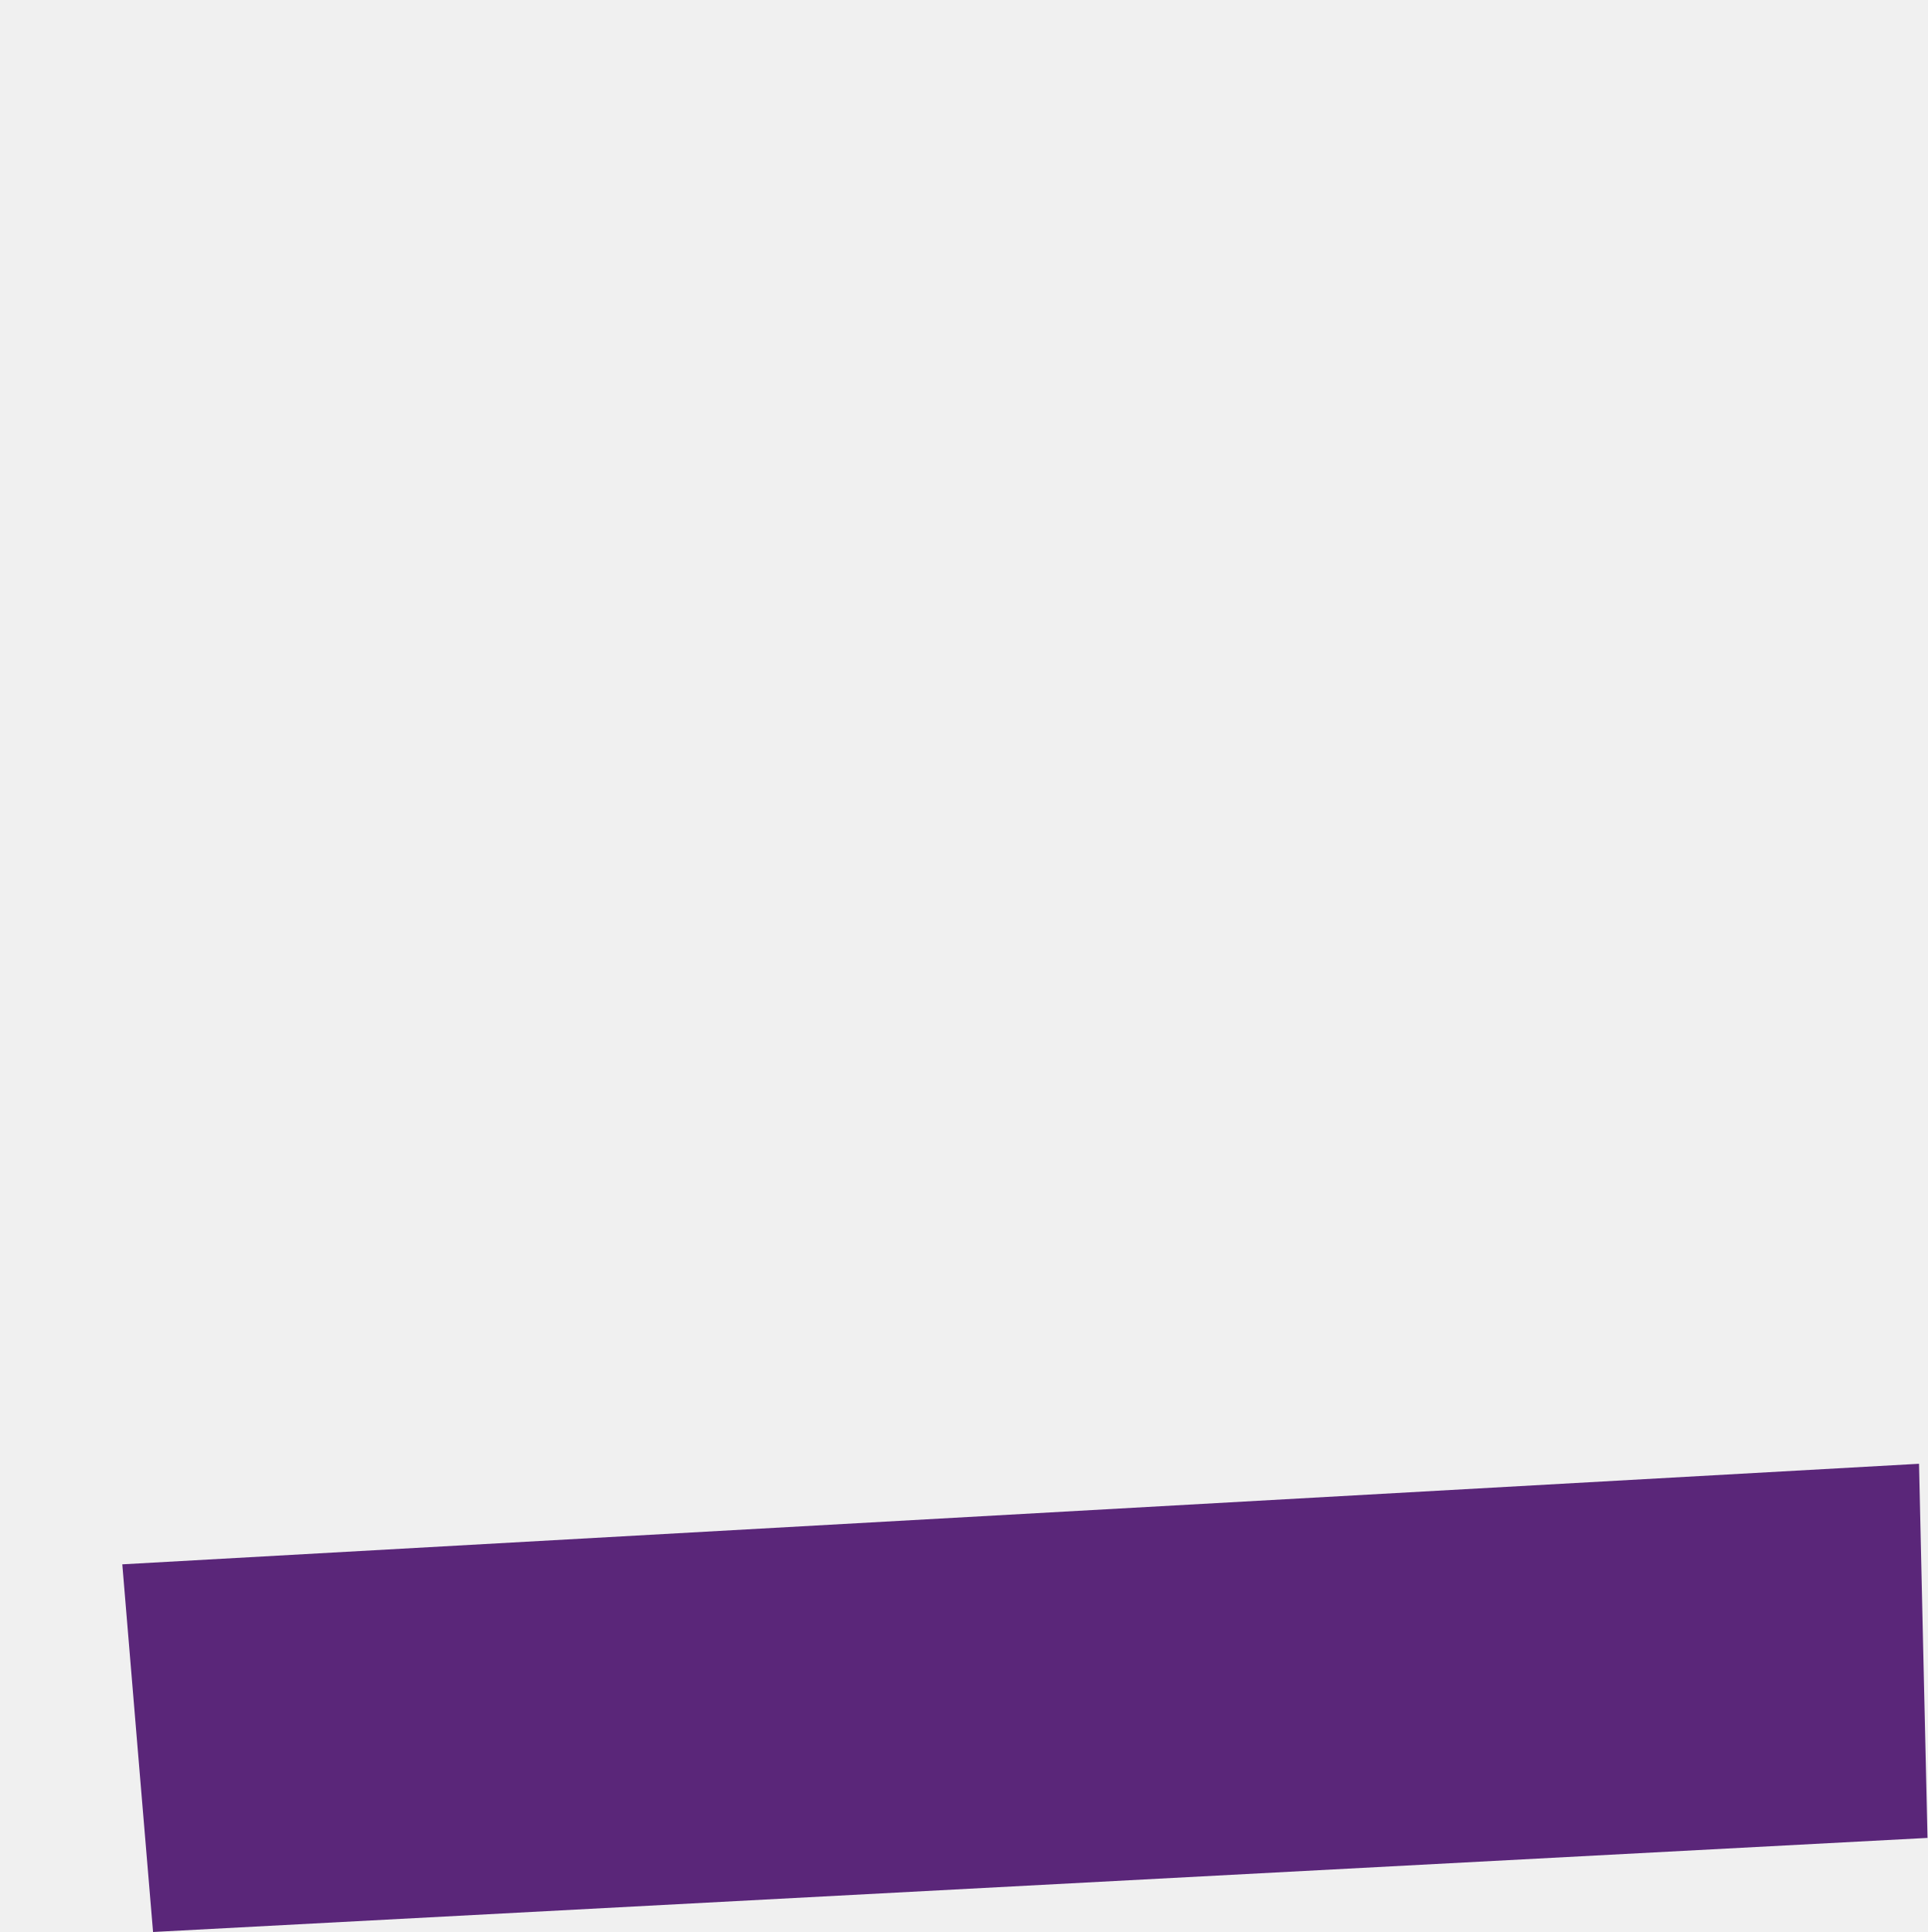
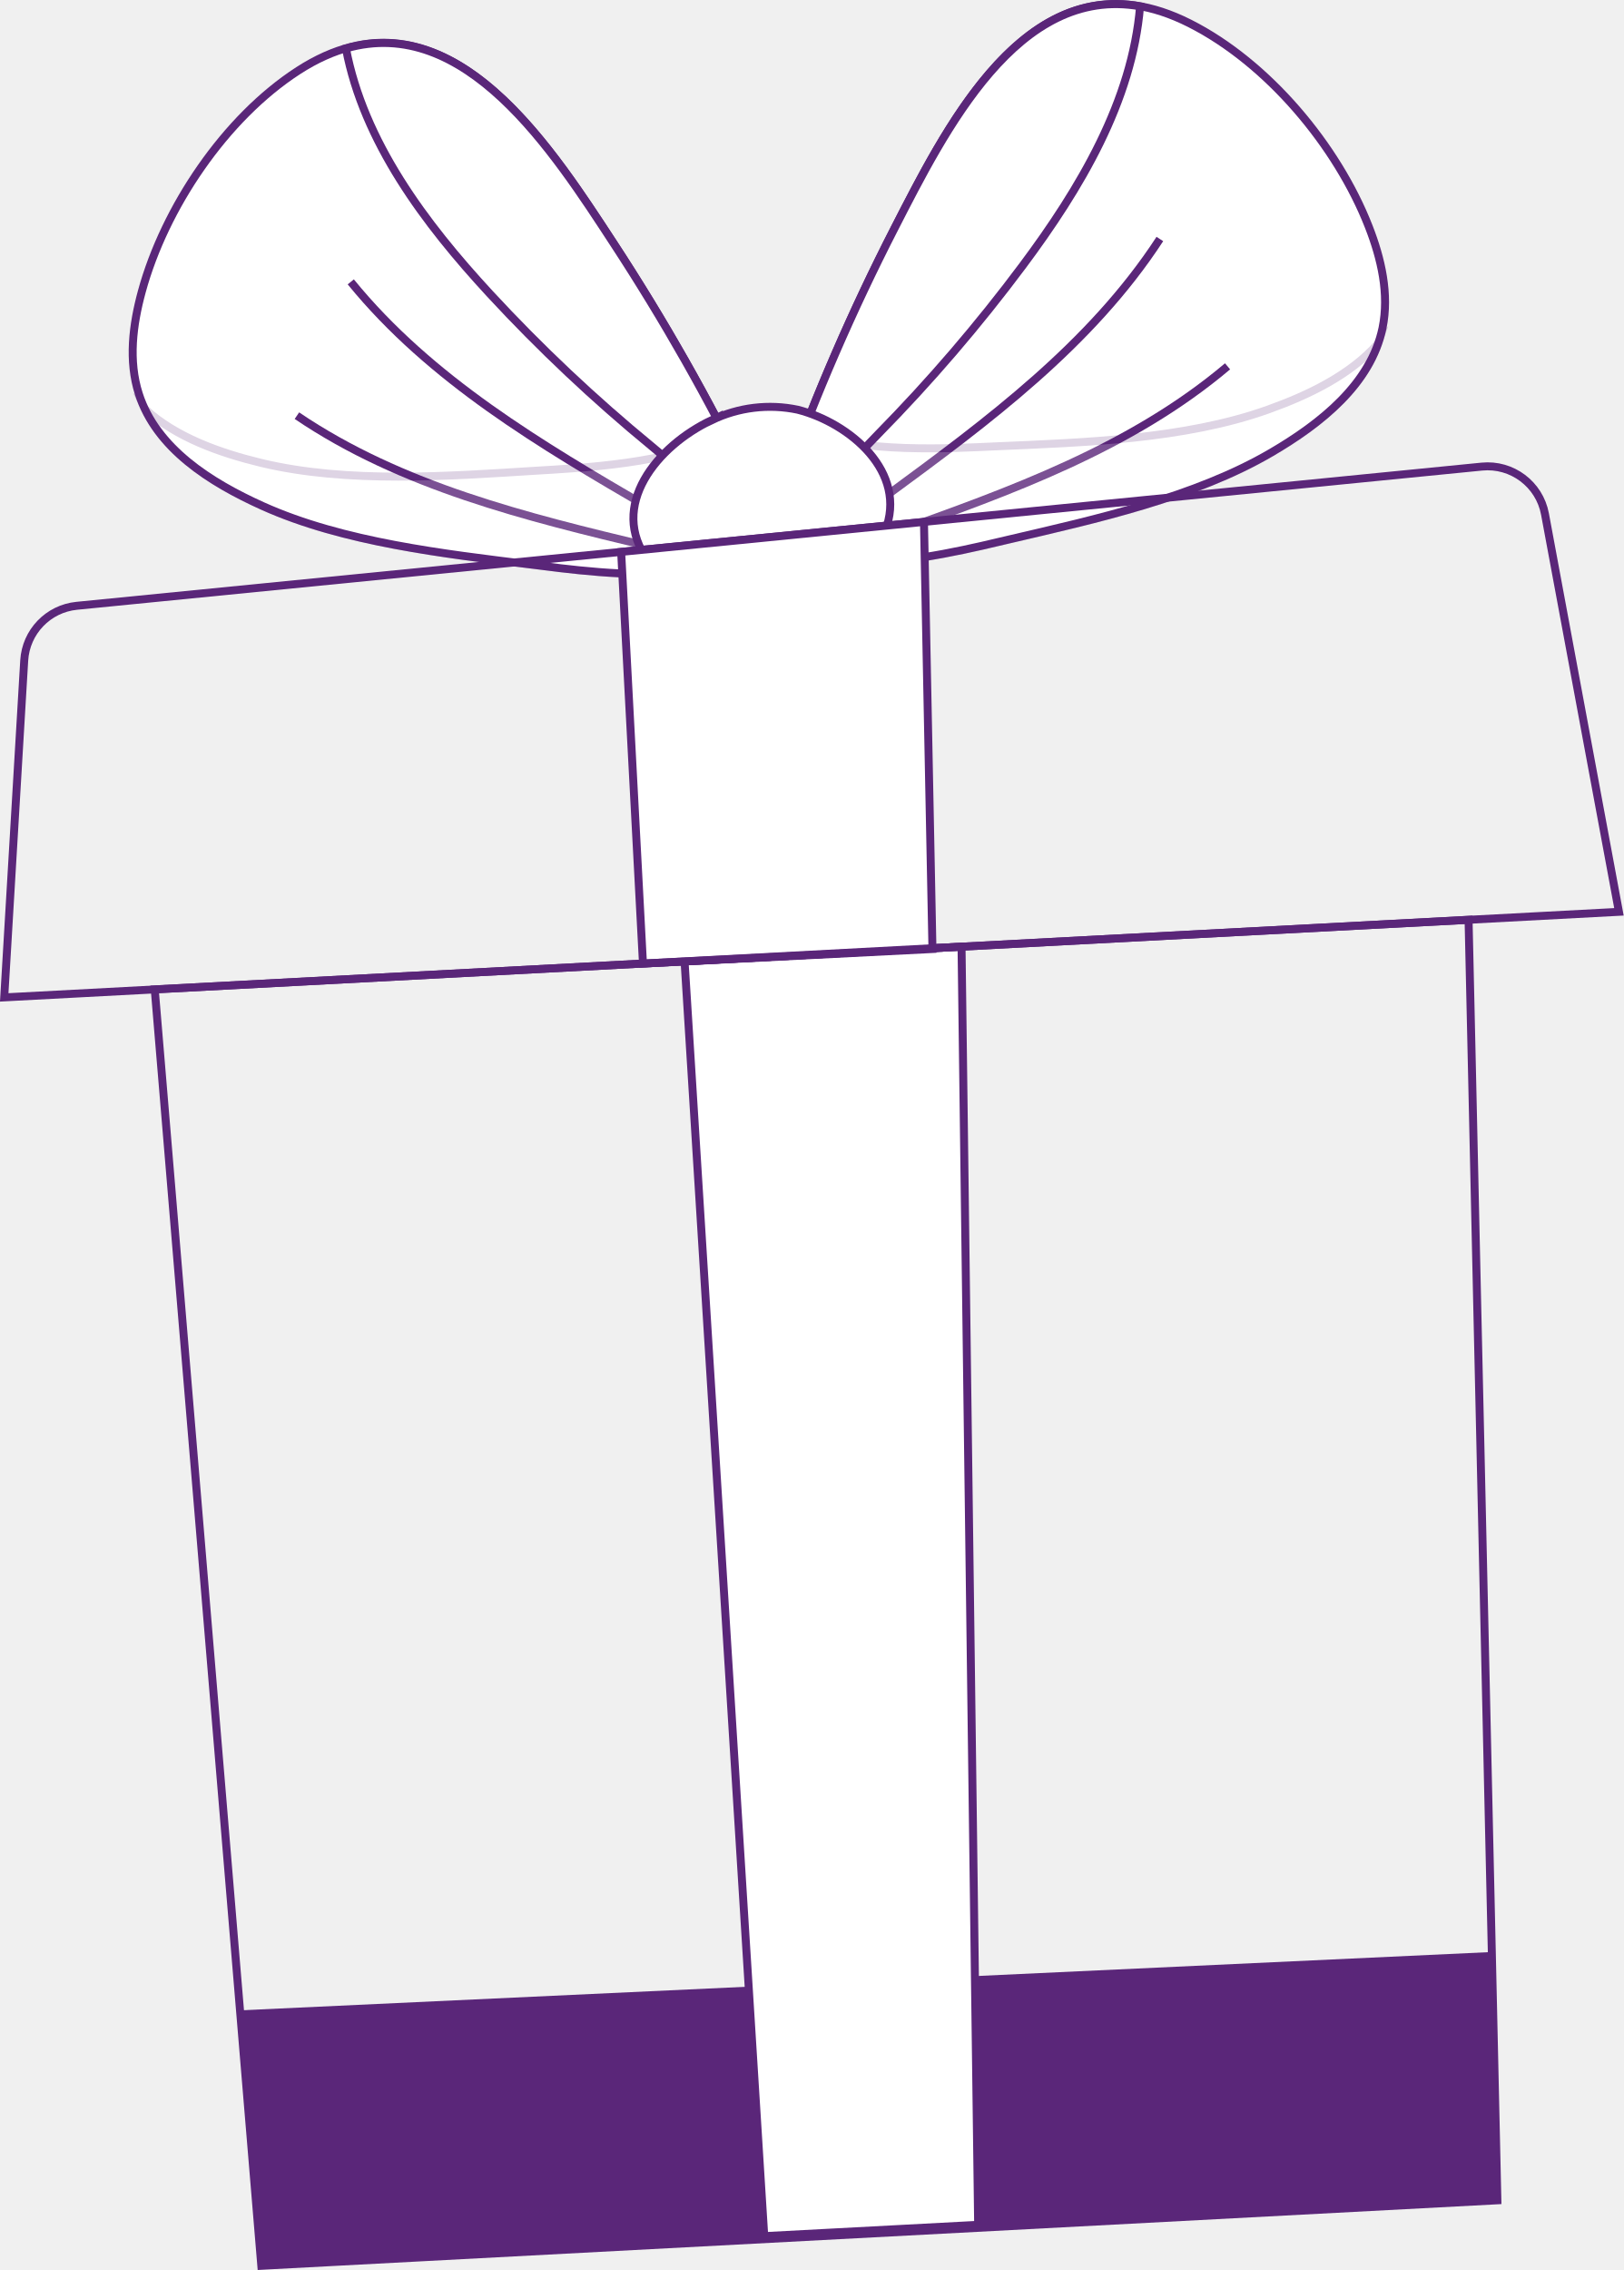
- <svg xmlns="http://www.w3.org/2000/svg" viewBox="0 0 181.72 182.13">
+ <svg xmlns="http://www.w3.org/2000/svg" viewBox="0 0 469.41 656.04">
  <defs>
-     <style>.cls-1{fill:none;}.cls-2{fill:#5a2679;}</style>
+     <style>.cls-1,.cls-5{fill:none;}.cls-2{fill:#5a2679;}.cls-3,.cls-4{fill:#fff;}.cls-3,.cls-4,.cls-5{stroke:#5a2679;stroke-miterlimit:10;stroke-width:2.3px;}.cls-4{opacity:0.2;}</style>
  </defs>
  <g id="Capa_2" data-name="Capa 2">
    <g id="Capa_1-2" data-name="Capa 1">
-       <polygon class="cls-1" points="178.58 34 2.88 43.84 4.32 61.11 178.97 51.33 178.58 34" />
-       <polygon class="cls-1" points="178.97 51.33 4.32 61.11 5.76 78.38 179.36 68.66 178.97 51.33" />
-       <polygon class="cls-1" points="178.19 16.67 1.43 26.56 2.88 43.84 178.58 34 178.19 16.67" />
-       <polygon class="cls-1" points="179.36 68.66 5.76 78.38 7.2 95.65 179.75 85.99 179.36 68.66" />
-       <polygon class="cls-1" points="177.81 0 0 9.42 1.43 26.56 178.19 16.67 177.81 0" />
-       <polygon class="cls-2" points="181.31 155.32 180.92 137.99 11.53 147.47 12.97 164.74 14.43 182.13 181.72 173.26 181.31 155.32" />
-       <polygon class="cls-1" points="180.14 103.32 8.64 112.93 10.09 130.2 180.53 120.66 180.14 103.32" />
-       <polygon class="cls-1" points="180.53 120.66 10.09 130.2 11.53 147.47 180.92 137.99 180.53 120.66" />
-       <polygon class="cls-1" points="179.75 85.99 7.2 95.65 8.64 112.93 180.14 103.32 179.75 85.99" />
+       <polygon class="cls-1" points="426.24 341.82 50.96 360.44 54.03 397.19 427.07 378.87 426.24 341.82" />
+       <polygon class="cls-1" points="427.07 378.87 54.03 397.19 57.1 433.95 427.91 415.92 427.07 378.87" />
+       <polygon class="cls-1" points="424.53 265.83 44.73 285.94 47.89 323.69 425.41 304.76 424.53 265.83" />
+       <polygon class="cls-1" points="425.41 304.76 47.89 323.69 50.96 360.44 426.24 341.82 425.41 304.76" />
+       <polygon class="cls-1" points="430.41 527.09 66.31 544.23 69.38 581 431.25 564.14 430.41 527.09" />
+       <polygon class="cls-2" points="432.08 601.19 431.25 564.14 69.38 581 72.45 617.76 75.54 654.83 432.86 635.9 432.08 601.19" />
+       <polygon class="cls-1" points="427.91 415.92 57.1 433.95 60.17 470.71 428.74 452.98 427.91 415.92" />
+       <polygon class="cls-1" points="429.58 490.03 63.24 507.47 66.31 544.23 430.41 527.09 429.58 490.03" />
+       <polygon class="cls-1" points="428.74 452.98 60.17 470.71 63.24 507.47 429.58 490.03 428.74 452.98" />
+     </g>
+     <g id="Capa_3" data-name="Capa 3">
+       <polygon class="cls-3" points="220.93 646.25 197.89 277.83 277.96 273.59 282.76 642.98 220.93 646.25" />
+       <path class="cls-3" d="M367.48,130.79c-22.1,12.93-50.87,19.3-75.52,25.05-17.12,4-78.32,19.88-65-17A620.47,620.47,0,0,1,258.57,66C275,34.06,299.66-15.6,343.9,6.75c22.59,11.4,42.65,35.38,51.76,58.7,3.65,9.32,6,19.53,4,29.33C396.27,111,381.81,122.41,367.48,130.79Z" />
+       <path class="cls-3" d="M256.29,143.22c29.21-21.44,59.07-43.57,79-74.15" />
+       <path class="cls-3" d="M257.84,154.13C292,142,327,129.42,354.86,105.87" />
+       <path class="cls-4" d="M366.58,118.36C342.47,127,313,127.91,287.74,129c-11.08.48-40.21,2.35-55.28-4.78-1.89,4.87-3.77,9.74-5.54,14.66-13.28,36.84,47.92,21,65.05,17,24.64-5.75,53.41-12.12,75.51-25.05,12.93-7.56,25.9-17.62,30.8-31.45C390.28,108.39,378.24,114.2,366.58,118.36Z" />
+       <path class="cls-3" d="M329.57,1.83c-35.41-6.32-56.48,35.87-71,64.18a622.21,622.21,0,0,0-31.66,72.87c-1.67,4.64-2.15,8.44-1.7,11.54,11.2-5.31,20.19-16.36,28.67-25a471.33,471.33,0,0,0,41.78-48.69C312.26,54.48,327.29,29.24,329.57,1.83Z" />
+       <path class="cls-3" d="M75.92,146.24c23.34,10.52,52.62,13.82,77.73,16.93,17.46,2.17,80,11.49,62.89-23.75a621.15,621.15,0,0,0-39.17-69.11c-19.66-30-49.48-76.81-91.12-49.92C65,34.12,47.59,60.08,41,84.24c-2.64,9.65-3.93,20.05-.87,29.58C45.19,129.62,60.79,139.42,75.92,146.24Z" />
+       <path class="cls-3" d="M187.8,146.85c-31.32-18.24-63.35-37.09-86.4-65.39" />
+       <path class="cls-3" d="M187.4,157.86c-35.24-8.44-71.34-17.26-101.57-37.73" />
+       <path class="cls-4" d="M75.5,133.78c24.88,6,54.27,3.84,79.53,2.25,11.06-.69,40.22-1.91,54.45-10.59,2.4,4.64,4.79,9.29,7.06,14,17.1,35.24-45.43,25.92-62.89,23.75-25.11-3.11-54.39-6.41-77.73-16.93-13.66-6.16-27.62-14.79-33.95-28C50.87,126.37,63.46,130.87,75.5,133.78Z" />
+       <path class="cls-3" d="M100,14c34.54-10,60,29.7,77.38,56.32a622.83,622.83,0,0,1,39.18,69.11c2.15,4.45,3,8.18,2.91,11.31-11.7-4.1-21.81-14.14-31.15-21.81a469.11,469.11,0,0,1-46.68-44C122.77,64.52,105.15,41,100,14Z" />
+       <path class="cls-3" d="M205.81,121.38c-15.92,7.47-30.11,24.91-18.4,40.69a27,27,0,0,0,12.4,8.78c17,6.39,48.35,2,56-17.3,6.81-17.15-10.25-31.32-25.21-35.14a38.82,38.82,0,0,0-24.81,3Z" />
+       <path class="cls-5" d="M468,263.52,1.22,288.25,7,190.88a16.88,16.88,0,0,1,15.18-15.8l406.18-40.23a16.88,16.88,0,0,1,18.26,13.71Z" />
+       <polygon class="cls-3" points="179.56 159.5 185.87 278.47 269.55 274.27 267.1 150.83 179.56 159.5" />
+       <polygon class="cls-5" points="432.08 601.19 431.25 564.14 430.41 527.09 429.58 490.03 428.74 452.98 427.91 415.92 427.07 378.87 426.24 341.82 425.41 304.76 424.53 265.83 44.73 285.94 47.89 323.69 50.96 360.44 54.03 397.19 57.1 433.95 60.17 470.71 63.24 507.47 66.31 544.23 69.38 581 72.45 617.76 75.54 654.83 432.86 635.9 432.08 601.19" />
    </g>
  </g>
</svg>
